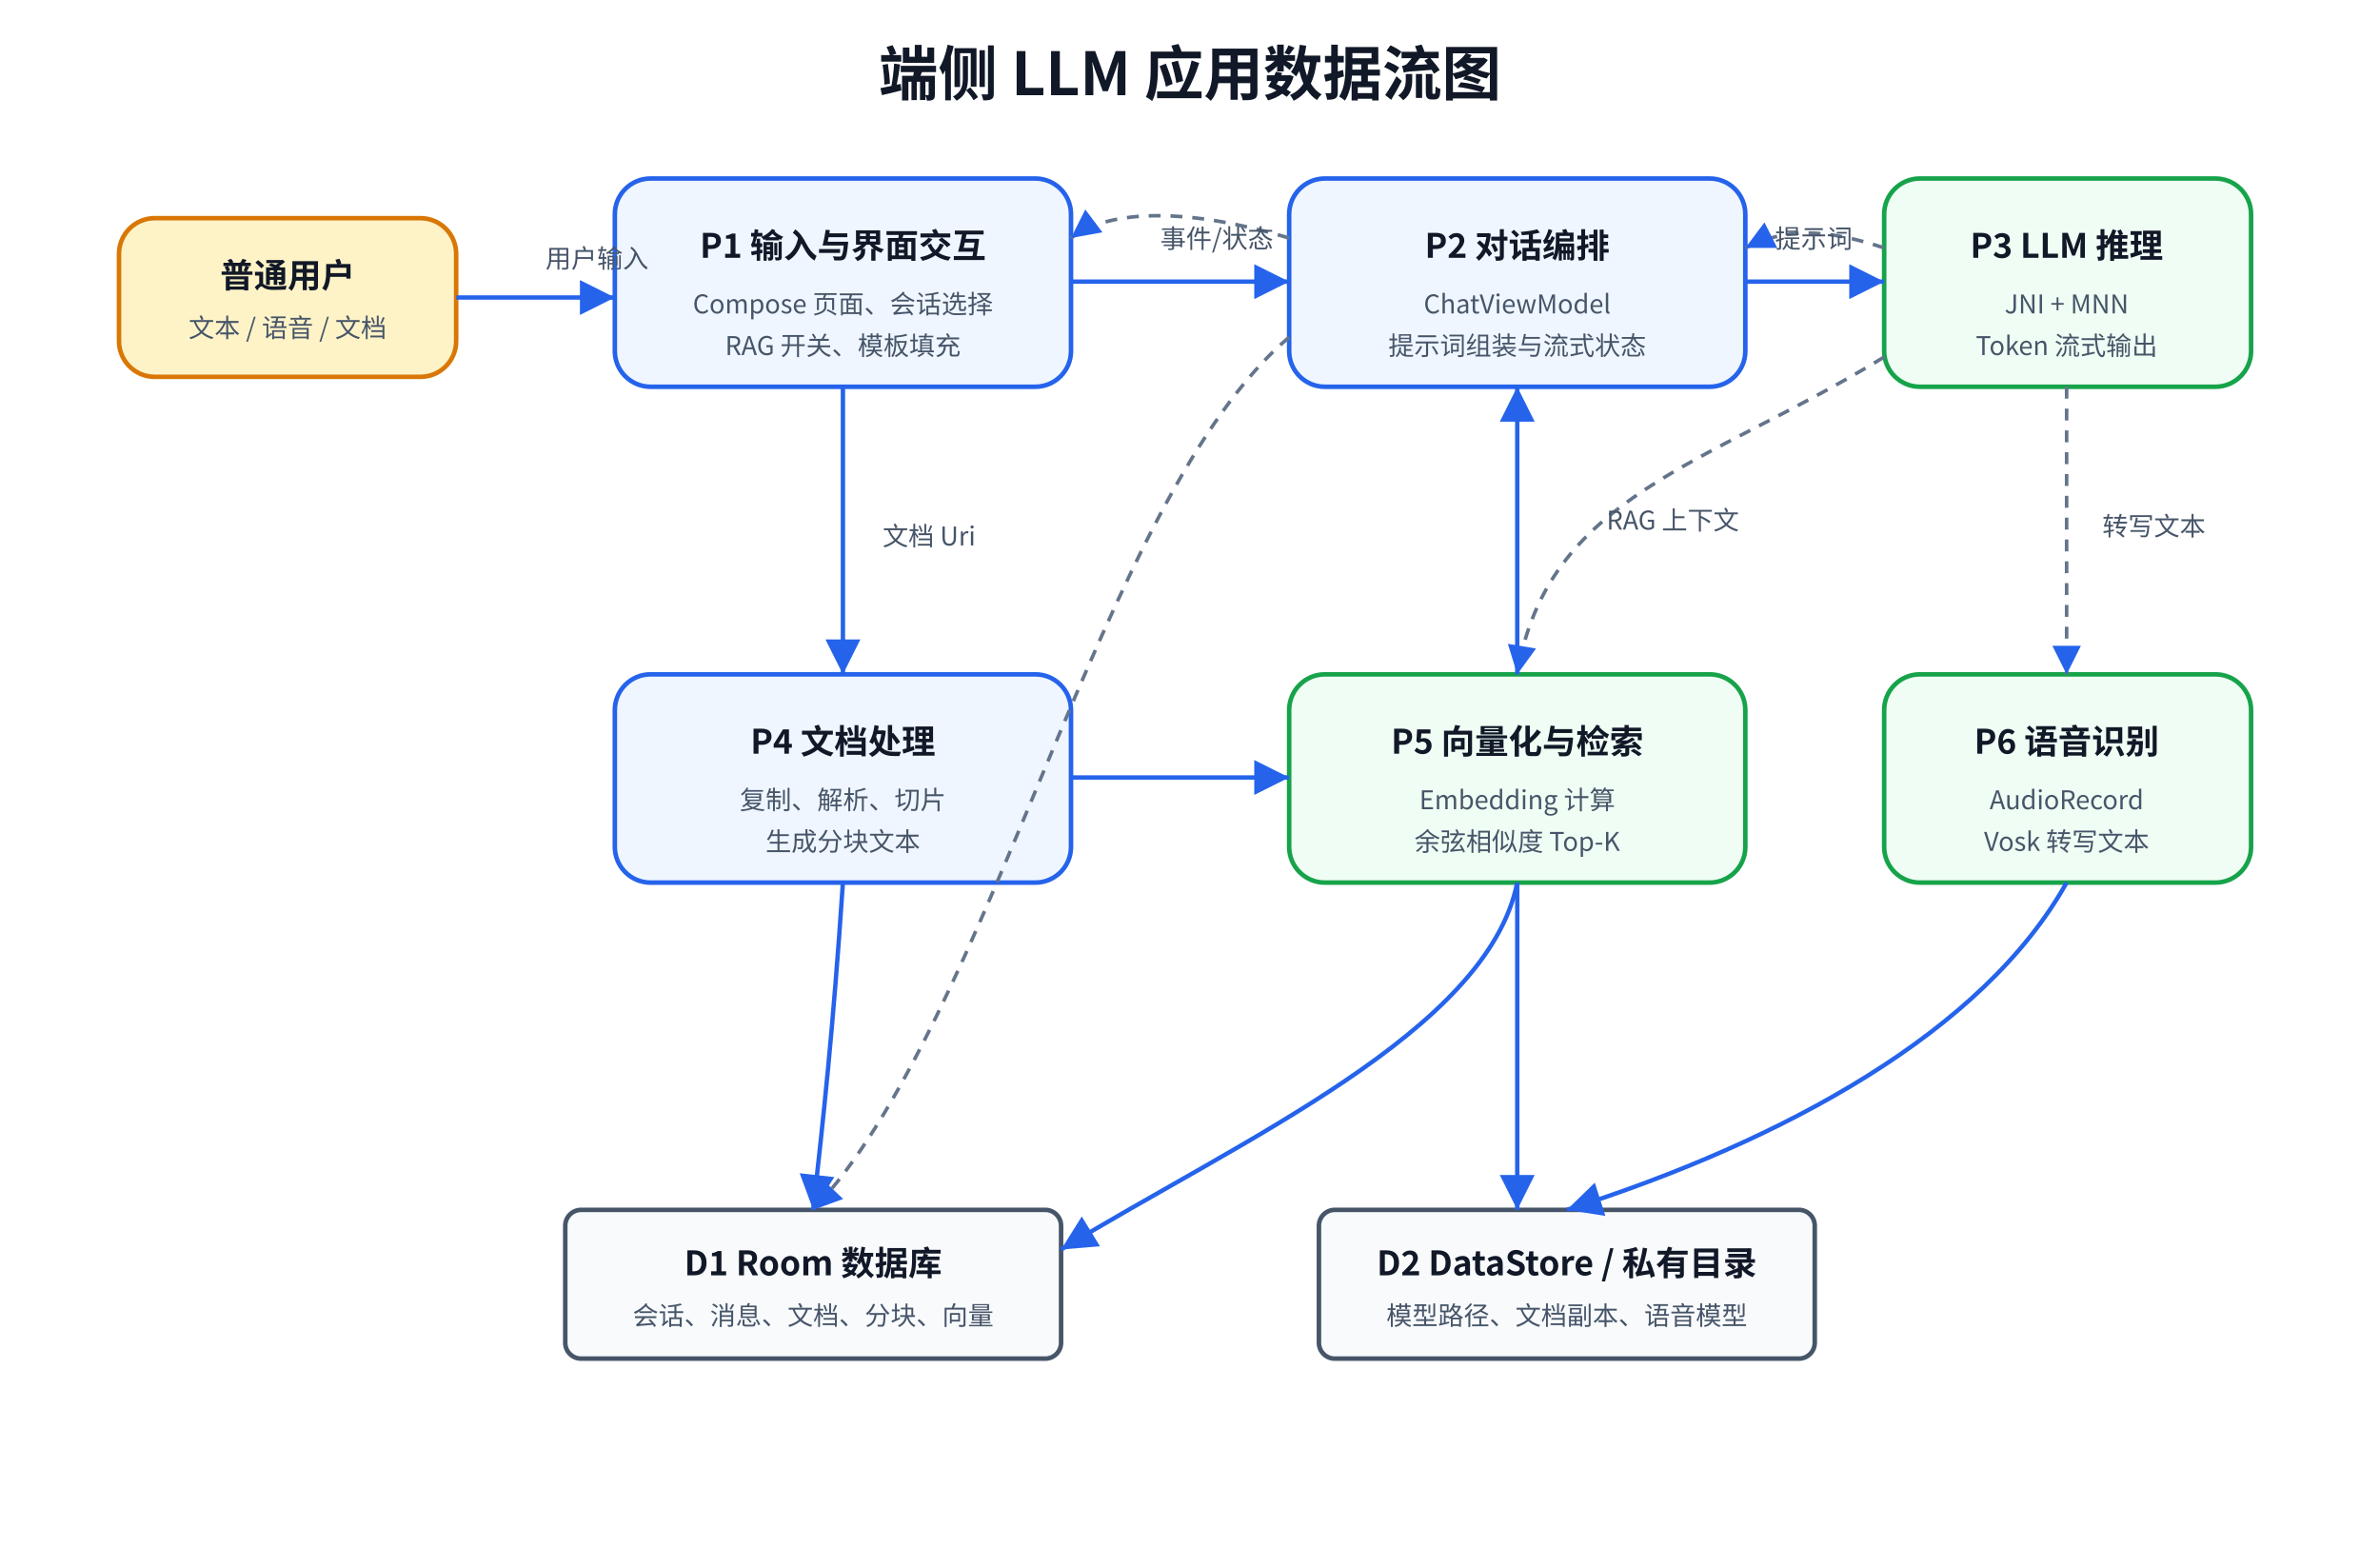
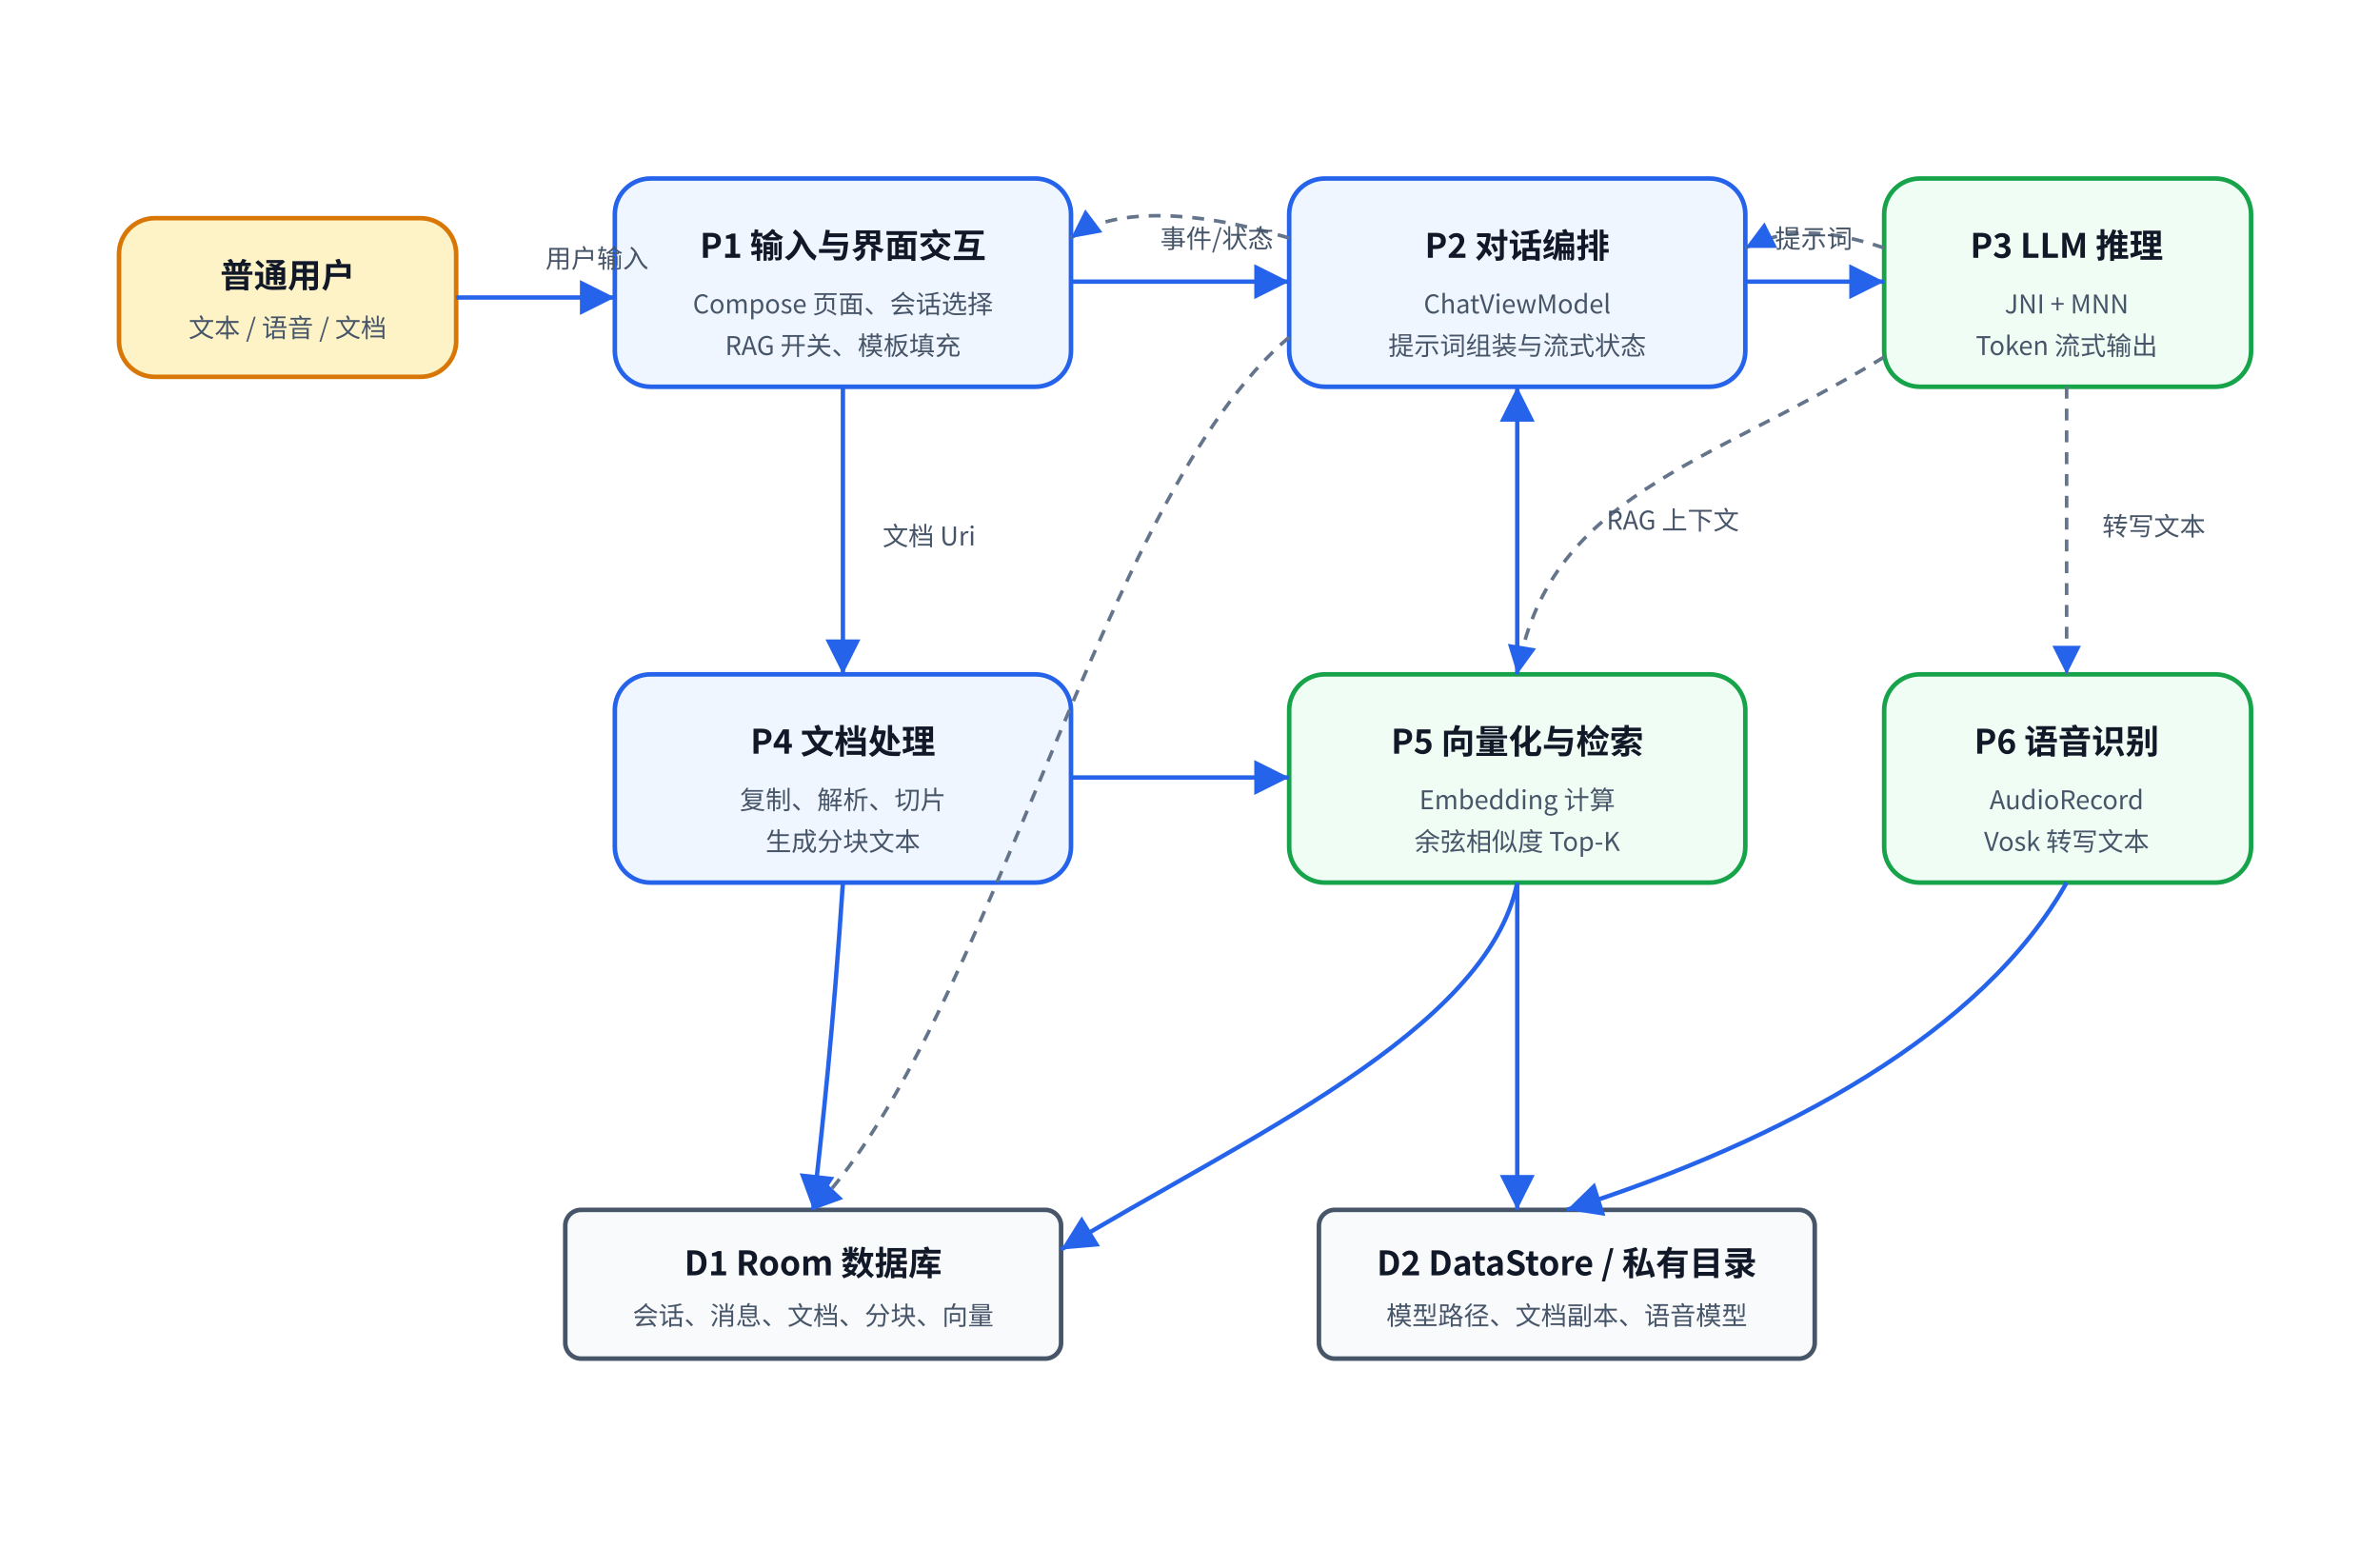
<svg xmlns="http://www.w3.org/2000/svg" width="1200" height="780" viewBox="0 0 1200 780">
  <defs>
    <marker id="arrowdfd" markerWidth="12" markerHeight="12" refX="10" refY="6" orient="auto" markerUnits="strokeWidth">
      <path d="M2,2 L10,6 L2,10 Z" fill="#2563eb" />
    </marker>
    <style>
      .title{font-family:'Noto Sans CJK SC','Microsoft YaHei',Arial,sans-serif;font-size:30px;font-weight:700;fill:#111827}
      .actor{fill:#fef3c7;stroke:#d97706;stroke-width:2.3;rx:18;ry:18}
      .process{fill:#eff6ff;stroke:#2563eb;stroke-width:2.3;rx:18;ry:18}
      .store{fill:#f8fafc;stroke:#475569;stroke-width:2.3;rx:8;ry:8}
      .native{fill:#f0fdf4;stroke:#16a34a;stroke-width:2.3;rx:18;ry:18}
      .text{font-family:'Noto Sans CJK SC','Microsoft YaHei',Arial,sans-serif;font-size:17px;font-weight:700;fill:#111827}
      .small{font-family:'Noto Sans CJK SC','Microsoft YaHei',Arial,sans-serif;font-size:13px;fill:#475569}
      .arrow{stroke:#2563eb;stroke-width:2.2;fill:none;marker-end:url(#arrowdfd)}
      .dash{stroke:#64748b;stroke-width:1.8;fill:none;stroke-dasharray:6 5;marker-end:url(#arrowdfd)}
    </style>
  </defs>
-   <text x="600" y="48" text-anchor="middle" class="title">端侧 LLM 应用数据流图</text>
  <rect x="60" y="110" width="170" height="80" class="actor" />
  <text x="145" y="145" text-anchor="middle" class="text">普通用户</text>
  <text x="145" y="170" text-anchor="middle" class="small">文本 / 语音 / 文档</text>
  <rect x="310" y="90" width="230" height="105" class="process" />
  <text x="425" y="130" text-anchor="middle" class="text">P1 输入与界面交互</text>
  <text x="425" y="158" text-anchor="middle" class="small">Compose 页面、会话选择</text>
  <text x="425" y="179" text-anchor="middle" class="small">RAG 开关、模板填充</text>
  <rect x="650" y="90" width="230" height="105" class="process" />
  <text x="765" y="130" text-anchor="middle" class="text">P2 对话编排</text>
  <text x="765" y="158" text-anchor="middle" class="small">ChatViewModel</text>
  <text x="765" y="179" text-anchor="middle" class="small">提示词组装与流式状态</text>
  <rect x="950" y="90" width="185" height="105" class="native" />
  <text x="1042" y="130" text-anchor="middle" class="text">P3 LLM 推理</text>
  <text x="1042" y="158" text-anchor="middle" class="small">JNI + MNN</text>
  <text x="1042" y="179" text-anchor="middle" class="small">Token 流式输出</text>
  <rect x="310" y="340" width="230" height="105" class="process" />
  <text x="425" y="380" text-anchor="middle" class="text">P4 文档处理</text>
  <text x="425" y="408" text-anchor="middle" class="small">复制、解析、切片</text>
  <text x="425" y="429" text-anchor="middle" class="small">生成分块文本</text>
  <rect x="650" y="340" width="230" height="105" class="native" />
  <text x="765" y="380" text-anchor="middle" class="text">P5 向量化与检索</text>
  <text x="765" y="408" text-anchor="middle" class="small">Embedding 计算</text>
  <text x="765" y="429" text-anchor="middle" class="small">余弦相似度 Top-K</text>
  <rect x="950" y="340" width="185" height="105" class="native" />
  <text x="1042" y="380" text-anchor="middle" class="text">P6 语音识别</text>
  <text x="1042" y="408" text-anchor="middle" class="small">AudioRecord</text>
  <text x="1042" y="429" text-anchor="middle" class="small">Vosk 转写文本</text>
  <rect x="285" y="610" width="250" height="75" class="store" />
  <text x="410" y="643" text-anchor="middle" class="text">D1 Room 数据库</text>
  <text x="410" y="668" text-anchor="middle" class="small">会话、消息、文档、分块、向量</text>
  <rect x="665" y="610" width="250" height="75" class="store" />
  <text x="790" y="643" text-anchor="middle" class="text">D2 DataStore / 私有目录</text>
  <text x="790" y="668" text-anchor="middle" class="small">模型路径、文档副本、语音模型</text>
  <path d="M230 150 H310" class="arrow" />
  <path d="M540 142 H650" class="arrow" />
  <path d="M880 142 H950" class="arrow" />
  <path d="M950 180 C860 235 780 250 765 340" class="dash" />
  <path d="M1042 195 C1042 265 1042 285 1042 340" class="dash" />
  <path d="M425 195 V340" class="arrow" />
  <path d="M540 392 H650" class="arrow" />
  <path d="M765 340 C765 260 765 235 765 195" class="arrow" />
  <path d="M1042 445 C1000 520 900 575 790 610" class="arrow" />
  <path d="M425 445 C420 520 415 565 410 610" class="arrow" />
  <path d="M765 445 C750 520 625 575 535 630" class="arrow" />
  <path d="M765 445 V610" class="arrow" />
  <path d="M650 170 C555 250 500 515 410 610" class="dash" />
  <path d="M650 120 C600 105 560 105 540 120" class="dash" />
  <path d="M950 125 C920 115 900 115 880 125" class="dash" />
  <text x="275" y="135" class="small">用户输入</text>
  <text x="585" y="125" class="small">事件/状态</text>
  <text x="895" y="125" class="small">提示词</text>
  <text x="810" y="267" class="small">RAG 上下文</text>
  <text x="1060" y="270" class="small">转写文本</text>
  <text x="445" y="275" class="small">文档 Uri</text>
</svg>
